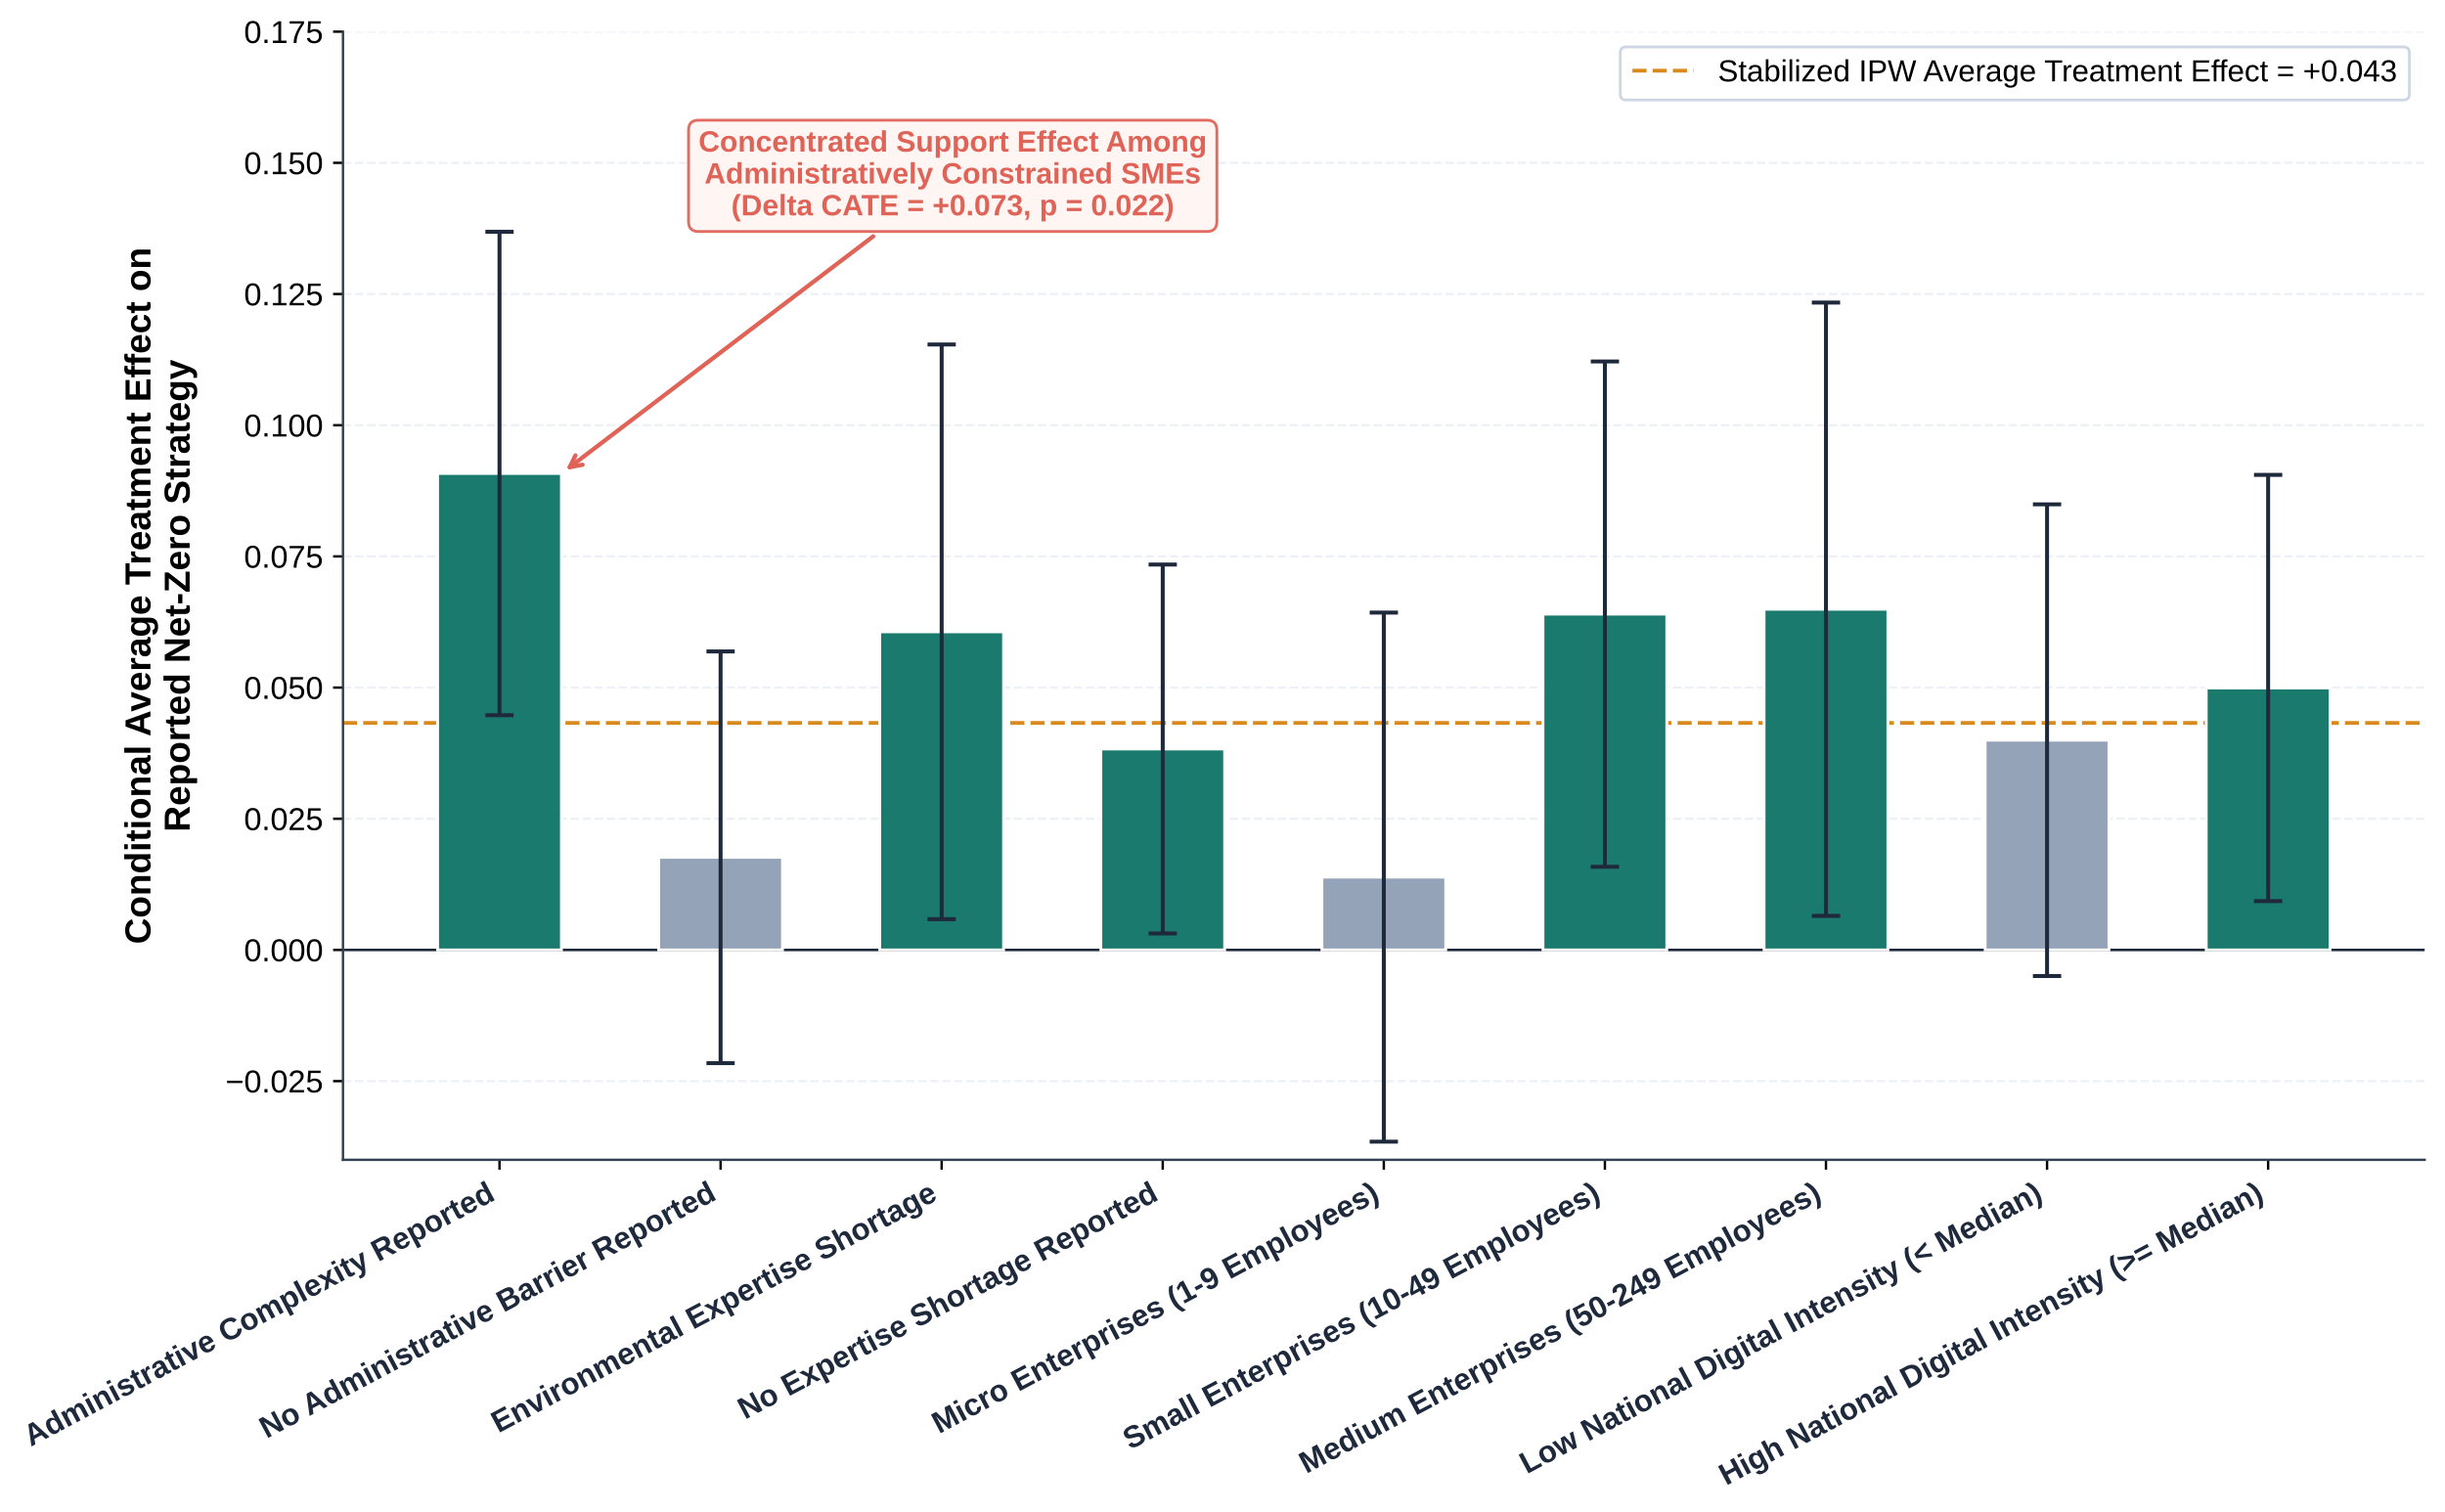
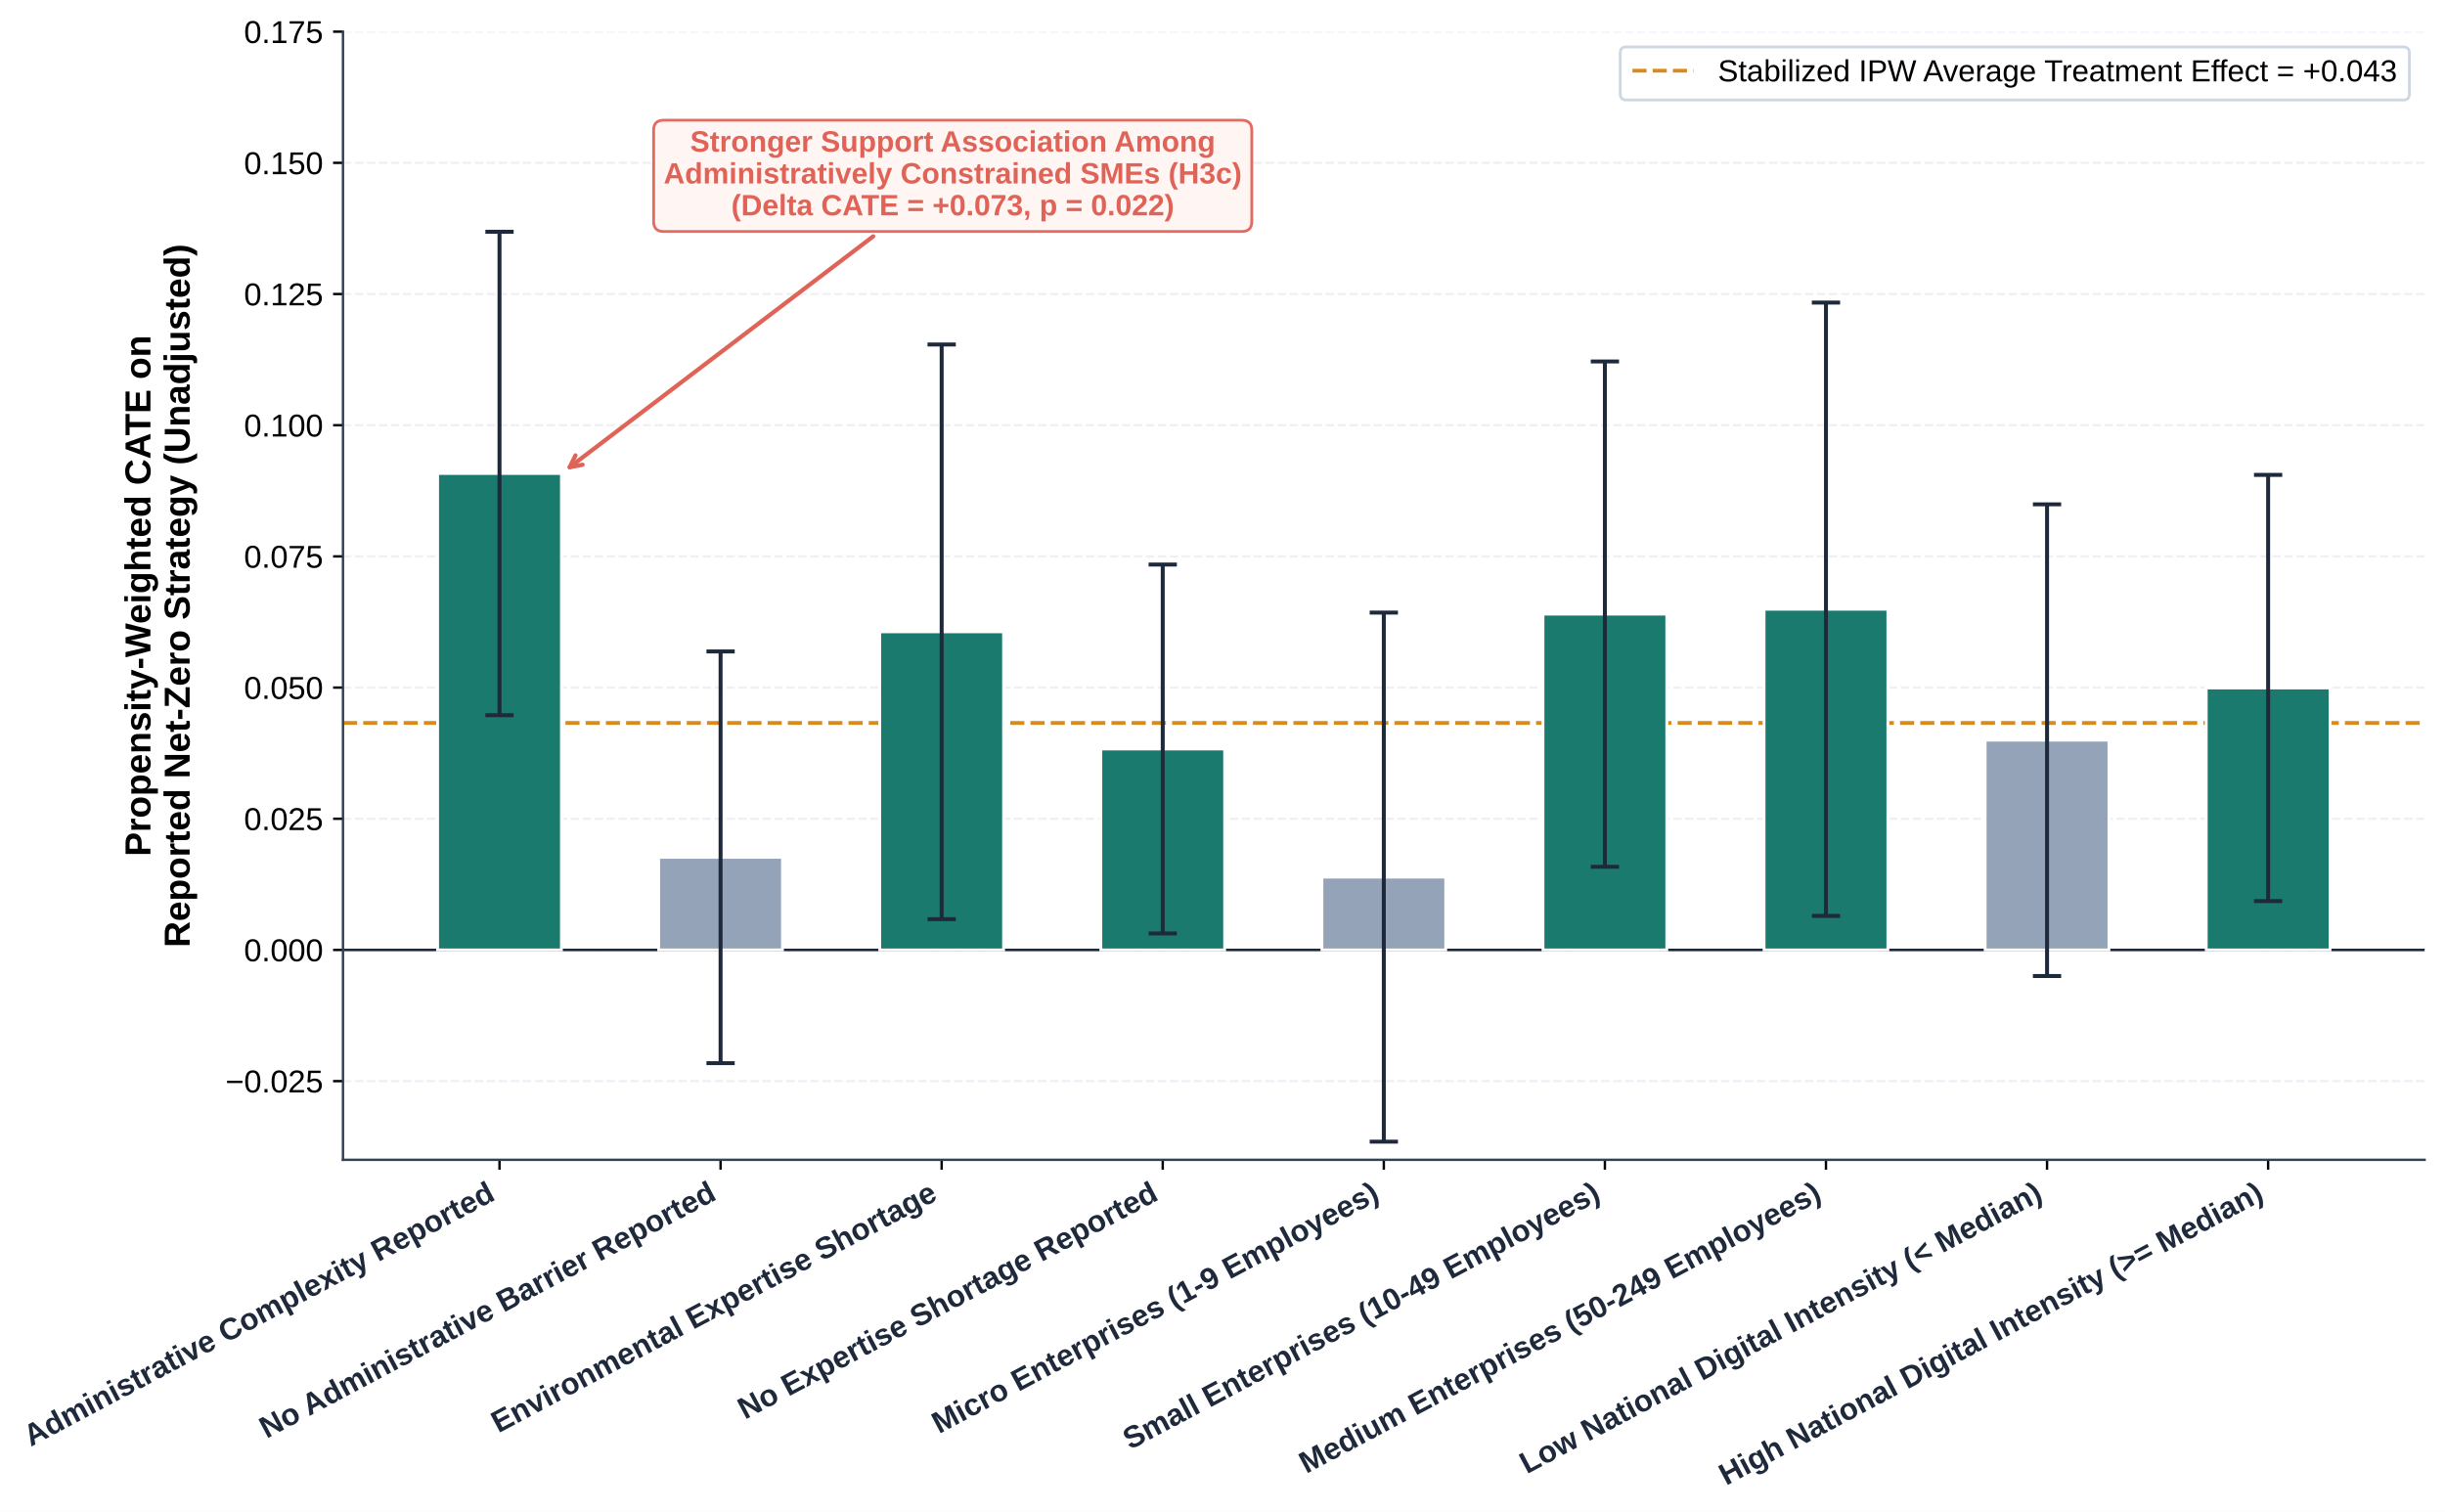
<svg xmlns="http://www.w3.org/2000/svg" xmlns:xlink="http://www.w3.org/1999/xlink" width="865.118pt" height="534.934pt" viewBox="0 0 865.118 534.934" version="1.1">
  <defs>
    <style type="text/css">*{stroke-linejoin: round; stroke-linecap: butt}</style>
  </defs>
  <g id="figure_1">
    <g id="patch_1">
      <path d="M 0 534.934  L 865.118 534.934  L 865.118 0  L 0 0  z " style="fill: #ffffff" />
    </g>
    <g id="axes_1">
      <g id="patch_2">
        <path d="M 121.358 410.376  L 857.918 410.376  L 857.918 11.208  L 121.358 11.208  z " style="fill: #ffffff" />
      </g>
      <g id="matplotlib.axis_1">
        <g id="xtick_1">
          <g id="line2d_1">
            <defs>
-               <path id="me1e12e92ba" d="M 0 0  L 0 3.5  " style="stroke: #000000; stroke-width: 0.85" />
+               <path id="m7ccdf4174c" d="M 0 0  L 0 3.5  " style="stroke: #000000; stroke-width: 0.85" />
            </defs>
            <g>
-               <use xlink:href="#me1e12e92ba" x="176.74" y="410.376" style="stroke: #000000; stroke-width: 0.85" />
+               <use xlink:href="#m7ccdf4174c" x="176.74" y="410.376" style="stroke: #000000; stroke-width: 0.85" />
            </g>
          </g>
          <g id="text_1">
            <text style="font-weight: 700; font-size: 10.8px; font-family: 'Arial', 'Helvetica', 'DejaVu Sans', sans-serif; fill: #1e293b" transform="translate(10.89101 511.9344) rotate(-28)">Administrative Complexity Reported</text>
          </g>
        </g>
        <g id="xtick_2">
          <g id="line2d_2">
            <g>
-               <use xlink:href="#me1e12e92ba" x="254.965" y="410.376" style="stroke: #000000; stroke-width: 0.85" />
+               <use xlink:href="#m7ccdf4174c" x="254.965" y="410.376" style="stroke: #000000; stroke-width: 0.85" />
            </g>
          </g>
          <g id="text_2">
            <text style="font-weight: 700; font-size: 10.8px; font-family: 'Arial', 'Helvetica', 'DejaVu Sans', sans-serif; fill: #1e293b" transform="translate(94.29992 509.0969) rotate(-28)">No Administrative Barrier Reported</text>
          </g>
        </g>
        <g id="xtick_3">
          <g id="line2d_3">
            <g>
-               <use xlink:href="#me1e12e92ba" x="333.189" y="410.376" style="stroke: #000000; stroke-width: 0.85" />
+               <use xlink:href="#m7ccdf4174c" x="333.189" y="410.376" style="stroke: #000000; stroke-width: 0.85" />
            </g>
          </g>
          <g id="text_3">
            <text style="font-weight: 700; font-size: 10.8px; font-family: 'Arial', 'Helvetica', 'DejaVu Sans', sans-serif; fill: #1e293b" transform="translate(176.3346 507.1517) rotate(-28)">Environmental Expertise Shortage</text>
          </g>
        </g>
        <g id="xtick_4">
          <g id="line2d_4">
            <g>
-               <use xlink:href="#me1e12e92ba" x="411.413" y="410.376" style="stroke: #000000; stroke-width: 0.85" />
+               <use xlink:href="#m7ccdf4174c" x="411.413" y="410.376" style="stroke: #000000; stroke-width: 0.85" />
            </g>
          </g>
          <g id="text_4">
            <text style="font-weight: 700; font-size: 10.8px; font-family: 'Arial', 'Helvetica', 'DejaVu Sans', sans-serif; fill: #1e293b" transform="translate(263.5777 502.3563) rotate(-28)">No Expertise Shortage Reported</text>
          </g>
        </g>
        <g id="xtick_5">
          <g id="line2d_5">
            <g>
-               <use xlink:href="#me1e12e92ba" x="489.638" y="410.376" style="stroke: #000000; stroke-width: 0.85" />
+               <use xlink:href="#m7ccdf4174c" x="489.638" y="410.376" style="stroke: #000000; stroke-width: 0.85" />
            </g>
          </g>
          <g id="text_5">
            <text style="font-weight: 700; font-size: 10.8px; font-family: 'Arial', 'Helvetica', 'DejaVu Sans', sans-serif; fill: #1e293b" transform="translate(332.2438 507.4385) rotate(-28)">Micro Enterprises (1-9 Employees)</text>
          </g>
        </g>
        <g id="xtick_6">
          <g id="line2d_6">
            <g>
-               <use xlink:href="#me1e12e92ba" x="567.862" y="410.376" style="stroke: #000000; stroke-width: 0.85" />
+               <use xlink:href="#m7ccdf4174c" x="567.862" y="410.376" style="stroke: #000000; stroke-width: 0.85" />
            </g>
          </g>
          <g id="text_6">
            <text style="font-weight: 700; font-size: 10.8px; font-family: 'Arial', 'Helvetica', 'DejaVu Sans', sans-serif; fill: #1e293b" transform="translate(399.852 513.0831) rotate(-28)">Small Enterprises (10-49 Employees)</text>
          </g>
        </g>
        <g id="xtick_7">
          <g id="line2d_7">
            <g>
-               <use xlink:href="#me1e12e92ba" x="646.086" y="410.376" style="stroke: #000000; stroke-width: 0.85" />
+               <use xlink:href="#m7ccdf4174c" x="646.086" y="410.376" style="stroke: #000000; stroke-width: 0.85" />
            </g>
          </g>
          <g id="text_7">
            <text style="font-weight: 700; font-size: 10.8px; font-family: 'Arial', 'Helvetica', 'DejaVu Sans', sans-serif; fill: #1e293b" transform="translate(462.1917 521.5291) rotate(-28)">Medium Enterprises (50-249 Employees)</text>
          </g>
        </g>
        <g id="xtick_8">
          <g id="line2d_8">
            <g>
-               <use xlink:href="#me1e12e92ba" x="724.31" y="410.376" style="stroke: #000000; stroke-width: 0.85" />
+               <use xlink:href="#m7ccdf4174c" x="724.31" y="410.376" style="stroke: #000000; stroke-width: 0.85" />
            </g>
          </g>
          <g id="text_8">
            <text style="font-weight: 700; font-size: 10.8px; font-family: 'Arial', 'Helvetica', 'DejaVu Sans', sans-serif; fill: #1e293b" transform="translate(540.2089 521.6393) rotate(-28)">Low National Digital Intensity (&lt; Median)</text>
          </g>
        </g>
        <g id="xtick_9">
          <g id="line2d_9">
            <g>
-               <use xlink:href="#me1e12e92ba" x="802.535" y="410.376" style="stroke: #000000; stroke-width: 0.85" />
+               <use xlink:href="#m7ccdf4174c" x="802.535" y="410.376" style="stroke: #000000; stroke-width: 0.85" />
            </g>
          </g>
          <g id="text_9">
            <text style="font-weight: 700; font-size: 10.8px; font-family: 'Arial', 'Helvetica', 'DejaVu Sans', sans-serif; fill: #1e293b" transform="translate(610.745 525.7272) rotate(-28)">High National Digital Intensity (&gt;= Median)</text>
          </g>
        </g>
      </g>
      <g id="matplotlib.axis_2">
        <g id="ytick_1">
          <g id="line2d_10">
-             <path d="M 121.358 382.527  L 857.918 382.527  " clip-path="url(#pd1366cc62c)" style="fill: none; stroke-dasharray: 2.96,1.28; stroke-dashoffset: 0; stroke: #cbd5e1; stroke-opacity: 0.35; stroke-width: 0.8" />
+             <path d="M 121.358 382.527  L 857.918 382.527  " clip-path="url(#pf4034e92b2)" style="fill: none; stroke-dasharray: 2.96,1.28; stroke-dashoffset: 0; stroke: #cbd5e1; stroke-opacity: 0.35; stroke-width: 0.8" />
          </g>
          <g id="line2d_11">
            <defs>
-               <path id="m1909d3bdc4" d="M 0 0  L -3.5 0  " style="stroke: #000000; stroke-width: 0.85" />
+               <path id="m030099515d" d="M 0 0  L -3.5 0  " style="stroke: #000000; stroke-width: 0.85" />
            </defs>
            <g>
-               <use xlink:href="#m1909d3bdc4" x="121.358" y="382.527" style="stroke: #000000; stroke-width: 0.85" />
+               <use xlink:href="#m030099515d" x="121.358" y="382.527" style="stroke: #000000; stroke-width: 0.85" />
            </g>
          </g>
          <g id="text_10">
            <text style="font-size: 11.2px; font-family: 'Arial', 'Helvetica', 'DejaVu Sans', sans-serif; text-anchor: end" x="114.358" y="386.536" transform="rotate(-0 114.3575 386.5358)">−0.025</text>
          </g>
        </g>
        <g id="ytick_2">
          <g id="line2d_12">
-             <path d="M 121.358 336.113  L 857.918 336.113  " clip-path="url(#pd1366cc62c)" style="fill: none; stroke-dasharray: 2.96,1.28; stroke-dashoffset: 0; stroke: #cbd5e1; stroke-opacity: 0.35; stroke-width: 0.8" />
+             <path d="M 121.358 336.113  L 857.918 336.113  " clip-path="url(#pf4034e92b2)" style="fill: none; stroke-dasharray: 2.96,1.28; stroke-dashoffset: 0; stroke: #cbd5e1; stroke-opacity: 0.35; stroke-width: 0.8" />
          </g>
          <g id="line2d_13">
            <g>
-               <use xlink:href="#m1909d3bdc4" x="121.358" y="336.113" style="stroke: #000000; stroke-width: 0.85" />
+               <use xlink:href="#m030099515d" x="121.358" y="336.113" style="stroke: #000000; stroke-width: 0.85" />
            </g>
          </g>
          <g id="text_11">
            <text style="font-size: 11.2px; font-family: 'Arial', 'Helvetica', 'DejaVu Sans', sans-serif; text-anchor: end" x="114.358" y="340.121" transform="rotate(-0 114.3575 340.1209)">0.000</text>
          </g>
        </g>
        <g id="ytick_3">
          <g id="line2d_14">
-             <path d="M 121.358 289.698  L 857.918 289.698  " clip-path="url(#pd1366cc62c)" style="fill: none; stroke-dasharray: 2.96,1.28; stroke-dashoffset: 0; stroke: #cbd5e1; stroke-opacity: 0.35; stroke-width: 0.8" />
+             <path d="M 121.358 289.698  L 857.918 289.698  " clip-path="url(#pf4034e92b2)" style="fill: none; stroke-dasharray: 2.96,1.28; stroke-dashoffset: 0; stroke: #cbd5e1; stroke-opacity: 0.35; stroke-width: 0.8" />
          </g>
          <g id="line2d_15">
            <g>
-               <use xlink:href="#m1909d3bdc4" x="121.358" y="289.698" style="stroke: #000000; stroke-width: 0.85" />
+               <use xlink:href="#m030099515d" x="121.358" y="289.698" style="stroke: #000000; stroke-width: 0.85" />
            </g>
          </g>
          <g id="text_12">
            <text style="font-size: 11.2px; font-family: 'Arial', 'Helvetica', 'DejaVu Sans', sans-serif; text-anchor: end" x="114.358" y="293.706" transform="rotate(-0 114.3575 293.7061)">0.025</text>
          </g>
        </g>
        <g id="ytick_4">
          <g id="line2d_16">
-             <path d="M 121.358 243.283  L 857.918 243.283  " clip-path="url(#pd1366cc62c)" style="fill: none; stroke-dasharray: 2.96,1.28; stroke-dashoffset: 0; stroke: #cbd5e1; stroke-opacity: 0.35; stroke-width: 0.8" />
+             <path d="M 121.358 243.283  L 857.918 243.283  " clip-path="url(#pf4034e92b2)" style="fill: none; stroke-dasharray: 2.96,1.28; stroke-dashoffset: 0; stroke: #cbd5e1; stroke-opacity: 0.35; stroke-width: 0.8" />
          </g>
          <g id="line2d_17">
            <g>
-               <use xlink:href="#m1909d3bdc4" x="121.358" y="243.283" style="stroke: #000000; stroke-width: 0.85" />
+               <use xlink:href="#m030099515d" x="121.358" y="243.283" style="stroke: #000000; stroke-width: 0.85" />
            </g>
          </g>
          <g id="text_13">
            <text style="font-size: 11.2px; font-family: 'Arial', 'Helvetica', 'DejaVu Sans', sans-serif; text-anchor: end" x="114.358" y="247.291" transform="rotate(-0 114.3575 247.2912)">0.050</text>
          </g>
        </g>
        <g id="ytick_5">
          <g id="line2d_18">
-             <path d="M 121.358 196.868  L 857.918 196.868  " clip-path="url(#pd1366cc62c)" style="fill: none; stroke-dasharray: 2.96,1.28; stroke-dashoffset: 0; stroke: #cbd5e1; stroke-opacity: 0.35; stroke-width: 0.8" />
+             <path d="M 121.358 196.868  L 857.918 196.868  " clip-path="url(#pf4034e92b2)" style="fill: none; stroke-dasharray: 2.96,1.28; stroke-dashoffset: 0; stroke: #cbd5e1; stroke-opacity: 0.35; stroke-width: 0.8" />
          </g>
          <g id="line2d_19">
            <g>
-               <use xlink:href="#m1909d3bdc4" x="121.358" y="196.868" style="stroke: #000000; stroke-width: 0.85" />
+               <use xlink:href="#m030099515d" x="121.358" y="196.868" style="stroke: #000000; stroke-width: 0.85" />
            </g>
          </g>
          <g id="text_14">
            <text style="font-size: 11.2px; font-family: 'Arial', 'Helvetica', 'DejaVu Sans', sans-serif; text-anchor: end" x="114.358" y="200.876" transform="rotate(-0 114.3575 200.8763)">0.075</text>
          </g>
        </g>
        <g id="ytick_6">
          <g id="line2d_20">
-             <path d="M 121.358 150.453  L 857.918 150.453  " clip-path="url(#pd1366cc62c)" style="fill: none; stroke-dasharray: 2.96,1.28; stroke-dashoffset: 0; stroke: #cbd5e1; stroke-opacity: 0.35; stroke-width: 0.8" />
+             <path d="M 121.358 150.453  L 857.918 150.453  " clip-path="url(#pf4034e92b2)" style="fill: none; stroke-dasharray: 2.96,1.28; stroke-dashoffset: 0; stroke: #cbd5e1; stroke-opacity: 0.35; stroke-width: 0.8" />
          </g>
          <g id="line2d_21">
            <g>
-               <use xlink:href="#m1909d3bdc4" x="121.358" y="150.453" style="stroke: #000000; stroke-width: 0.85" />
+               <use xlink:href="#m030099515d" x="121.358" y="150.453" style="stroke: #000000; stroke-width: 0.85" />
            </g>
          </g>
          <g id="text_15">
            <text style="font-size: 11.2px; font-family: 'Arial', 'Helvetica', 'DejaVu Sans', sans-serif; text-anchor: end" x="114.358" y="154.461" transform="rotate(-0 114.3575 154.4614)">0.100</text>
          </g>
        </g>
        <g id="ytick_7">
          <g id="line2d_22">
-             <path d="M 121.358 104.038  L 857.918 104.038  " clip-path="url(#pd1366cc62c)" style="fill: none; stroke-dasharray: 2.96,1.28; stroke-dashoffset: 0; stroke: #cbd5e1; stroke-opacity: 0.35; stroke-width: 0.8" />
+             <path d="M 121.358 104.038  L 857.918 104.038  " clip-path="url(#pf4034e92b2)" style="fill: none; stroke-dasharray: 2.96,1.28; stroke-dashoffset: 0; stroke: #cbd5e1; stroke-opacity: 0.35; stroke-width: 0.8" />
          </g>
          <g id="line2d_23">
            <g>
-               <use xlink:href="#m1909d3bdc4" x="121.358" y="104.038" style="stroke: #000000; stroke-width: 0.85" />
+               <use xlink:href="#m030099515d" x="121.358" y="104.038" style="stroke: #000000; stroke-width: 0.85" />
            </g>
          </g>
          <g id="text_16">
            <text style="font-size: 11.2px; font-family: 'Arial', 'Helvetica', 'DejaVu Sans', sans-serif; text-anchor: end" x="114.358" y="108.047" transform="rotate(-0 114.3575 108.0465)">0.125</text>
          </g>
        </g>
        <g id="ytick_8">
          <g id="line2d_24">
-             <path d="M 121.358 57.623  L 857.918 57.623  " clip-path="url(#pd1366cc62c)" style="fill: none; stroke-dasharray: 2.96,1.28; stroke-dashoffset: 0; stroke: #cbd5e1; stroke-opacity: 0.35; stroke-width: 0.8" />
+             <path d="M 121.358 57.623  L 857.918 57.623  " clip-path="url(#pf4034e92b2)" style="fill: none; stroke-dasharray: 2.96,1.28; stroke-dashoffset: 0; stroke: #cbd5e1; stroke-opacity: 0.35; stroke-width: 0.8" />
          </g>
          <g id="line2d_25">
            <g>
-               <use xlink:href="#m1909d3bdc4" x="121.358" y="57.623" style="stroke: #000000; stroke-width: 0.85" />
+               <use xlink:href="#m030099515d" x="121.358" y="57.623" style="stroke: #000000; stroke-width: 0.85" />
            </g>
          </g>
          <g id="text_17">
            <text style="font-size: 11.2px; font-family: 'Arial', 'Helvetica', 'DejaVu Sans', sans-serif; text-anchor: end" x="114.358" y="61.632" transform="rotate(-0 114.3575 61.63163)">0.150</text>
          </g>
        </g>
        <g id="ytick_9">
          <g id="line2d_26">
-             <path d="M 121.358 11.208  L 857.918 11.208  " clip-path="url(#pd1366cc62c)" style="fill: none; stroke-dasharray: 2.96,1.28; stroke-dashoffset: 0; stroke: #cbd5e1; stroke-opacity: 0.35; stroke-width: 0.8" />
+             <path d="M 121.358 11.208  L 857.918 11.208  " clip-path="url(#pf4034e92b2)" style="fill: none; stroke-dasharray: 2.96,1.28; stroke-dashoffset: 0; stroke: #cbd5e1; stroke-opacity: 0.35; stroke-width: 0.8" />
          </g>
          <g id="line2d_27">
            <g>
-               <use xlink:href="#m1909d3bdc4" x="121.358" y="11.208" style="stroke: #000000; stroke-width: 0.85" />
+               <use xlink:href="#m030099515d" x="121.358" y="11.208" style="stroke: #000000; stroke-width: 0.85" />
            </g>
          </g>
          <g id="text_18">
            <text style="font-size: 11.2px; font-family: 'Arial', 'Helvetica', 'DejaVu Sans', sans-serif; text-anchor: end" x="114.358" y="15.217" transform="rotate(-0 114.3575 15.21675)">0.175</text>
          </g>
        </g>
        <g id="text_19">
-           <text style="font-weight: 700; font-size: 12.8px; font-family: 'Arial', 'Helvetica', 'DejaVu Sans', sans-serif" transform="translate(53.22194 334.0584) rotate(-90)">Conditional Average Treatment Effect on</text>
-           <text style="font-weight: 700; font-size: 12.8px; font-family: 'Arial', 'Helvetica', 'DejaVu Sans', sans-serif" transform="translate(67.09754 294.3564) rotate(-90)">Reported Net-Zero Strategy</text>
+           <text style="font-weight: 700; font-size: 12.8px; font-family: 'Arial', 'Helvetica', 'DejaVu Sans', sans-serif" transform="translate(53.22194 303.0034) rotate(-90)">Propensity-Weighted CATE on</text>
+           <text style="font-weight: 700; font-size: 12.8px; font-family: 'Arial', 'Helvetica', 'DejaVu Sans', sans-serif" transform="translate(67.09754 335.2404) rotate(-90)">Reported Net-Zero Strategy (Unadjusted)</text>
        </g>
      </g>
      <g id="line2d_28">
-         <path d="M 121.358 336.113  L 857.918 336.113  " clip-path="url(#pd1366cc62c)" style="fill: none; stroke: #1e293b; stroke-width: 0.9; stroke-linecap: square" />
+         <path d="M 121.358 336.113  L 857.918 336.113  " clip-path="url(#pf4034e92b2)" style="fill: none; stroke: #1e293b; stroke-width: 0.9; stroke-linecap: square" />
      </g>
      <g id="line2d_29">
-         <path d="M 121.358 255.803  L 857.918 255.803  " clip-path="url(#pd1366cc62c)" style="fill: none; stroke-dasharray: 4.995,2.16; stroke-dashoffset: 0; stroke: #d98a1c; stroke-width: 1.35" />
+         <path d="M 121.358 255.803  L 857.918 255.803  " clip-path="url(#pf4034e92b2)" style="fill: none; stroke-dasharray: 4.995,2.16; stroke-dashoffset: 0; stroke: #d98a1c; stroke-width: 1.35" />
      </g>
      <g id="patch_3">
        <path d="M 121.358 410.376  L 121.358 11.208  " style="fill: none; stroke: #334155; stroke-width: 0.85; stroke-linejoin: miter; stroke-linecap: square" />
      </g>
      <g id="patch_4">
        <path d="M 121.358 410.376  L 857.918 410.376  " style="fill: none; stroke: #334155; stroke-width: 0.85; stroke-linejoin: miter; stroke-linecap: square" />
      </g>
      <g id="patch_5">
-         <path d="M 154.838 336.113  L 198.643 336.113  L 198.643 167.533  L 154.838 167.533  z " clip-path="url(#pd1366cc62c)" style="fill: #1b7a6e; stroke: #ffffff; stroke-linejoin: miter" />
+         <path d="M 154.838 336.113  L 198.643 336.113  L 198.643 167.533  L 154.838 167.533  z " clip-path="url(#pf4034e92b2)" style="fill: #1b7a6e; stroke: #ffffff; stroke-linejoin: miter" />
      </g>
      <g id="patch_6">
-         <path d="M 233.062 336.113  L 276.867 336.113  L 276.867 303.343  L 233.062 303.343  z " clip-path="url(#pd1366cc62c)" style="fill: #94a3b8; stroke: #ffffff; stroke-linejoin: miter" />
+         <path d="M 233.062 336.113  L 276.867 336.113  L 276.867 303.343  L 233.062 303.343  z " clip-path="url(#pf4034e92b2)" style="fill: #94a3b8; stroke: #ffffff; stroke-linejoin: miter" />
      </g>
      <g id="patch_7">
-         <path d="M 311.286 336.113  L 355.092 336.113  L 355.092 223.556  L 311.286 223.556  z " clip-path="url(#pd1366cc62c)" style="fill: #1b7a6e; stroke: #ffffff; stroke-linejoin: miter" />
+         <path d="M 311.286 336.113  L 355.092 336.113  L 355.092 223.556  L 311.286 223.556  z " clip-path="url(#pf4034e92b2)" style="fill: #1b7a6e; stroke: #ffffff; stroke-linejoin: miter" />
      </g>
      <g id="patch_8">
-         <path d="M 389.51 336.113  L 433.316 336.113  L 433.316 265.015  L 389.51 265.015  z " clip-path="url(#pd1366cc62c)" style="fill: #1b7a6e; stroke: #ffffff; stroke-linejoin: miter" />
+         <path d="M 389.51 336.113  L 433.316 336.113  L 433.316 265.015  L 389.51 265.015  z " clip-path="url(#pf4034e92b2)" style="fill: #1b7a6e; stroke: #ffffff; stroke-linejoin: miter" />
      </g>
      <g id="patch_9">
-         <path d="M 467.735 336.113  L 511.54 336.113  L 511.54 310.35  L 467.735 310.35  z " clip-path="url(#pd1366cc62c)" style="fill: #94a3b8; stroke: #ffffff; stroke-linejoin: miter" />
+         <path d="M 467.735 336.113  L 511.54 336.113  L 511.54 310.35  L 467.735 310.35  z " clip-path="url(#pf4034e92b2)" style="fill: #94a3b8; stroke: #ffffff; stroke-linejoin: miter" />
      </g>
      <g id="patch_10">
-         <path d="M 545.959 336.113  L 589.765 336.113  L 589.765 217.295  L 545.959 217.295  z " clip-path="url(#pd1366cc62c)" style="fill: #1b7a6e; stroke: #ffffff; stroke-linejoin: miter" />
+         <path d="M 545.959 336.113  L 589.765 336.113  L 589.765 217.295  L 545.959 217.295  z " clip-path="url(#pf4034e92b2)" style="fill: #1b7a6e; stroke: #ffffff; stroke-linejoin: miter" />
      </g>
      <g id="patch_11">
-         <path d="M 624.183 336.113  L 667.989 336.113  L 667.989 215.569  L 624.183 215.569  z " clip-path="url(#pd1366cc62c)" style="fill: #1b7a6e; stroke: #ffffff; stroke-linejoin: miter" />
+         <path d="M 624.183 336.113  L 667.989 336.113  L 667.989 215.569  L 624.183 215.569  z " clip-path="url(#pf4034e92b2)" style="fill: #1b7a6e; stroke: #ffffff; stroke-linejoin: miter" />
      </g>
      <g id="patch_12">
-         <path d="M 702.408 336.113  L 746.213 336.113  L 746.213 261.897  L 702.408 261.897  z " clip-path="url(#pd1366cc62c)" style="fill: #94a3b8; stroke: #ffffff; stroke-linejoin: miter" />
+         <path d="M 702.408 336.113  L 746.213 336.113  L 746.213 261.897  L 702.408 261.897  z " clip-path="url(#pf4034e92b2)" style="fill: #94a3b8; stroke: #ffffff; stroke-linejoin: miter" />
      </g>
      <g id="patch_13">
-         <path d="M 780.632 336.113  L 824.438 336.113  L 824.438 243.428  L 780.632 243.428  z " clip-path="url(#pd1366cc62c)" style="fill: #1b7a6e; stroke: #ffffff; stroke-linejoin: miter" />
+         <path d="M 780.632 336.113  L 824.438 336.113  L 824.438 243.428  L 780.632 243.428  z " clip-path="url(#pf4034e92b2)" style="fill: #1b7a6e; stroke: #ffffff; stroke-linejoin: miter" />
      </g>
      <g id="patch_14">
        <path d="M 308.959 83.628  Q 254.597 124.975 201.57 165.307  " style="fill: none; stroke: #e06358; stroke-width: 1.5; stroke-linecap: round" />
        <path d="M 206.141 164.444  L 201.57 165.307  L 203.622 161.133  " style="fill: none; stroke: #e06358; stroke-width: 1.5; stroke-linecap: round" />
      </g>
      <g id="text_20">
        <g id="patch_15">
-           <path d="M 247.166 81.914  L 427.034 81.914  Q 430.57 81.914 430.57 78.378  L 430.57 46.07  Q 430.57 42.534 427.034 42.534  L 247.166 42.534  Q 243.63 42.534 243.63 46.07  L 243.63 78.378  Q 243.63 81.914 247.166 81.914  z " style="fill: #fff5f3; opacity: 0.94; stroke: #e06358; stroke-linejoin: miter" />
-         </g>
-         <text style="font-weight: 700; font-size: 10.4px; font-family: 'Arial', 'Helvetica', 'DejaVu Sans', sans-serif; fill: #e06358" transform="translate(247.1662 53.64136)">Concentrated Support Effect Among</text>
-         <text style="font-weight: 700; font-size: 10.4px; font-family: 'Arial', 'Helvetica', 'DejaVu Sans', sans-serif; fill: #e06358" transform="translate(249.2608 64.91529)">Administratively Constrained SMEs</text>
+           <path d="M 234.815 81.914  L 439.386 81.914  Q 442.922 81.914 442.922 78.378  L 442.922 46.07  Q 442.922 42.534 439.386 42.534  L 234.815 42.534  Q 231.279 42.534 231.279 46.07  L 231.279 78.378  Q 231.279 81.914 234.815 81.914  z " style="fill: #fff5f3; opacity: 0.94; stroke: #e06358; stroke-linejoin: miter" />
+         </g>
+         <text style="font-weight: 700; font-size: 10.4px; font-family: 'Arial', 'Helvetica', 'DejaVu Sans', sans-serif; fill: #e06358" transform="translate(244.1818 53.64136)">Stronger Support Association Among</text>
+         <text style="font-weight: 700; font-size: 10.4px; font-family: 'Arial', 'Helvetica', 'DejaVu Sans', sans-serif; fill: #e06358" transform="translate(234.8145 64.91529)">Administratively Constrained SMEs (H3c)</text>
        <text style="font-weight: 700; font-size: 10.4px; font-family: 'Arial', 'Helvetica', 'DejaVu Sans', sans-serif; fill: #e06358" transform="translate(258.728 76.18921)">(Delta CATE = +0.073, p = 0.022)</text>
      </g>
      <g id="LineCollection_1">
-         <path d="M 176.74 253.06  L 176.74 82.007  " clip-path="url(#pd1366cc62c)" style="fill: none; stroke: #1e293b; stroke-width: 1.4" />
-         <path d="M 254.965 376.175  L 254.965 230.51  " clip-path="url(#pd1366cc62c)" style="fill: none; stroke: #1e293b; stroke-width: 1.4" />
-         <path d="M 333.189 325.224  L 333.189 121.889  " clip-path="url(#pd1366cc62c)" style="fill: none; stroke: #1e293b; stroke-width: 1.4" />
-         <path d="M 411.413 330.283  L 411.413 199.746  " clip-path="url(#pd1366cc62c)" style="fill: none; stroke: #1e293b; stroke-width: 1.4" />
-         <path d="M 489.638 403.951  L 489.638 216.749  " clip-path="url(#pd1366cc62c)" style="fill: none; stroke: #1e293b; stroke-width: 1.4" />
-         <path d="M 567.862 306.692  L 567.862 127.898  " clip-path="url(#pd1366cc62c)" style="fill: none; stroke: #1e293b; stroke-width: 1.4" />
-         <path d="M 646.086 324.079  L 646.086 107.059  " clip-path="url(#pd1366cc62c)" style="fill: none; stroke: #1e293b; stroke-width: 1.4" />
-         <path d="M 724.31 345.348  L 724.31 178.446  " clip-path="url(#pd1366cc62c)" style="fill: none; stroke: #1e293b; stroke-width: 1.4" />
-         <path d="M 802.535 318.833  L 802.535 168.024  " clip-path="url(#pd1366cc62c)" style="fill: none; stroke: #1e293b; stroke-width: 1.4" />
+         <path d="M 176.74 253.06  L 176.74 82.007  " clip-path="url(#pf4034e92b2)" style="fill: none; stroke: #1e293b; stroke-width: 1.4" />
+         <path d="M 254.965 376.175  L 254.965 230.51  " clip-path="url(#pf4034e92b2)" style="fill: none; stroke: #1e293b; stroke-width: 1.4" />
+         <path d="M 333.189 325.224  L 333.189 121.889  " clip-path="url(#pf4034e92b2)" style="fill: none; stroke: #1e293b; stroke-width: 1.4" />
+         <path d="M 411.413 330.283  L 411.413 199.746  " clip-path="url(#pf4034e92b2)" style="fill: none; stroke: #1e293b; stroke-width: 1.4" />
+         <path d="M 489.638 403.951  L 489.638 216.749  " clip-path="url(#pf4034e92b2)" style="fill: none; stroke: #1e293b; stroke-width: 1.4" />
+         <path d="M 567.862 306.692  L 567.862 127.898  " clip-path="url(#pf4034e92b2)" style="fill: none; stroke: #1e293b; stroke-width: 1.4" />
+         <path d="M 646.086 324.079  L 646.086 107.059  " clip-path="url(#pf4034e92b2)" style="fill: none; stroke: #1e293b; stroke-width: 1.4" />
+         <path d="M 724.31 345.348  L 724.31 178.446  " clip-path="url(#pf4034e92b2)" style="fill: none; stroke: #1e293b; stroke-width: 1.4" />
+         <path d="M 802.535 318.833  L 802.535 168.024  " clip-path="url(#pf4034e92b2)" style="fill: none; stroke: #1e293b; stroke-width: 1.4" />
      </g>
      <g id="line2d_30">
        <defs>
-           <path id="mdb18adf94d" d="M 5 0  L -5 -0  " style="stroke: #1e293b; stroke-width: 1.4" />
+           <path id="m63bc69d067" d="M 5 0  L -5 -0  " style="stroke: #1e293b; stroke-width: 1.4" />
        </defs>
-         <g clip-path="url(#pd1366cc62c)">
-           <use xlink:href="#mdb18adf94d" x="176.74" y="253.06" style="fill: #1e293b; stroke: #1e293b; stroke-width: 1.4" />
-           <use xlink:href="#mdb18adf94d" x="254.965" y="376.175" style="fill: #1e293b; stroke: #1e293b; stroke-width: 1.4" />
-           <use xlink:href="#mdb18adf94d" x="333.189" y="325.224" style="fill: #1e293b; stroke: #1e293b; stroke-width: 1.4" />
-           <use xlink:href="#mdb18adf94d" x="411.413" y="330.283" style="fill: #1e293b; stroke: #1e293b; stroke-width: 1.4" />
-           <use xlink:href="#mdb18adf94d" x="489.638" y="403.951" style="fill: #1e293b; stroke: #1e293b; stroke-width: 1.4" />
-           <use xlink:href="#mdb18adf94d" x="567.862" y="306.692" style="fill: #1e293b; stroke: #1e293b; stroke-width: 1.4" />
-           <use xlink:href="#mdb18adf94d" x="646.086" y="324.079" style="fill: #1e293b; stroke: #1e293b; stroke-width: 1.4" />
-           <use xlink:href="#mdb18adf94d" x="724.31" y="345.348" style="fill: #1e293b; stroke: #1e293b; stroke-width: 1.4" />
-           <use xlink:href="#mdb18adf94d" x="802.535" y="318.833" style="fill: #1e293b; stroke: #1e293b; stroke-width: 1.4" />
+         <g clip-path="url(#pf4034e92b2)">
+           <use xlink:href="#m63bc69d067" x="176.74" y="253.06" style="fill: #1e293b; stroke: #1e293b; stroke-width: 1.4" />
+           <use xlink:href="#m63bc69d067" x="254.965" y="376.175" style="fill: #1e293b; stroke: #1e293b; stroke-width: 1.4" />
+           <use xlink:href="#m63bc69d067" x="333.189" y="325.224" style="fill: #1e293b; stroke: #1e293b; stroke-width: 1.4" />
+           <use xlink:href="#m63bc69d067" x="411.413" y="330.283" style="fill: #1e293b; stroke: #1e293b; stroke-width: 1.4" />
+           <use xlink:href="#m63bc69d067" x="489.638" y="403.951" style="fill: #1e293b; stroke: #1e293b; stroke-width: 1.4" />
+           <use xlink:href="#m63bc69d067" x="567.862" y="306.692" style="fill: #1e293b; stroke: #1e293b; stroke-width: 1.4" />
+           <use xlink:href="#m63bc69d067" x="646.086" y="324.079" style="fill: #1e293b; stroke: #1e293b; stroke-width: 1.4" />
+           <use xlink:href="#m63bc69d067" x="724.31" y="345.348" style="fill: #1e293b; stroke: #1e293b; stroke-width: 1.4" />
+           <use xlink:href="#m63bc69d067" x="802.535" y="318.833" style="fill: #1e293b; stroke: #1e293b; stroke-width: 1.4" />
        </g>
      </g>
      <g id="line2d_31">
-         <g clip-path="url(#pd1366cc62c)">
-           <use xlink:href="#mdb18adf94d" x="176.74" y="82.007" style="fill: #1e293b; stroke: #1e293b; stroke-width: 1.4" />
-           <use xlink:href="#mdb18adf94d" x="254.965" y="230.51" style="fill: #1e293b; stroke: #1e293b; stroke-width: 1.4" />
-           <use xlink:href="#mdb18adf94d" x="333.189" y="121.889" style="fill: #1e293b; stroke: #1e293b; stroke-width: 1.4" />
-           <use xlink:href="#mdb18adf94d" x="411.413" y="199.746" style="fill: #1e293b; stroke: #1e293b; stroke-width: 1.4" />
-           <use xlink:href="#mdb18adf94d" x="489.638" y="216.749" style="fill: #1e293b; stroke: #1e293b; stroke-width: 1.4" />
-           <use xlink:href="#mdb18adf94d" x="567.862" y="127.898" style="fill: #1e293b; stroke: #1e293b; stroke-width: 1.4" />
-           <use xlink:href="#mdb18adf94d" x="646.086" y="107.059" style="fill: #1e293b; stroke: #1e293b; stroke-width: 1.4" />
-           <use xlink:href="#mdb18adf94d" x="724.31" y="178.446" style="fill: #1e293b; stroke: #1e293b; stroke-width: 1.4" />
-           <use xlink:href="#mdb18adf94d" x="802.535" y="168.024" style="fill: #1e293b; stroke: #1e293b; stroke-width: 1.4" />
+         <g clip-path="url(#pf4034e92b2)">
+           <use xlink:href="#m63bc69d067" x="176.74" y="82.007" style="fill: #1e293b; stroke: #1e293b; stroke-width: 1.4" />
+           <use xlink:href="#m63bc69d067" x="254.965" y="230.51" style="fill: #1e293b; stroke: #1e293b; stroke-width: 1.4" />
+           <use xlink:href="#m63bc69d067" x="333.189" y="121.889" style="fill: #1e293b; stroke: #1e293b; stroke-width: 1.4" />
+           <use xlink:href="#m63bc69d067" x="411.413" y="199.746" style="fill: #1e293b; stroke: #1e293b; stroke-width: 1.4" />
+           <use xlink:href="#m63bc69d067" x="489.638" y="216.749" style="fill: #1e293b; stroke: #1e293b; stroke-width: 1.4" />
+           <use xlink:href="#m63bc69d067" x="567.862" y="127.898" style="fill: #1e293b; stroke: #1e293b; stroke-width: 1.4" />
+           <use xlink:href="#m63bc69d067" x="646.086" y="107.059" style="fill: #1e293b; stroke: #1e293b; stroke-width: 1.4" />
+           <use xlink:href="#m63bc69d067" x="724.31" y="178.446" style="fill: #1e293b; stroke: #1e293b; stroke-width: 1.4" />
+           <use xlink:href="#m63bc69d067" x="802.535" y="168.024" style="fill: #1e293b; stroke: #1e293b; stroke-width: 1.4" />
        </g>
      </g>
      <g id="legend_1">
        <g id="patch_16">
          <path d="M 575.45 35.383  L 850.358 35.383  Q 852.518 35.383 852.518 33.224  L 852.518 18.768  Q 852.518 16.608 850.358 16.608  L 575.45 16.608  Q 573.29 16.608 573.29 18.768  L 573.29 33.224  Q 573.29 35.383 575.45 35.383  z " style="fill: #ffffff; opacity: 0.94; stroke: #cbd5e1; stroke-linejoin: miter" />
        </g>
        <g id="line2d_32">
          <path d="M 577.61 25.01  L 588.41 25.01  L 599.21 25.01  " style="fill: none; stroke-dasharray: 4.995,2.16; stroke-dashoffset: 0; stroke: #d98a1c; stroke-width: 1.35" />
        </g>
        <g id="text_21">
          <text style="font-size: 10.8px; font-family: 'Arial', 'Helvetica', 'DejaVu Sans', sans-serif; text-anchor: start" x="607.85" y="28.79" transform="rotate(-0 607.8503 28.79044)">Stabilized IPW Average Treatment Effect = +0.043</text>
        </g>
      </g>
    </g>
  </g>
  <defs>
-     <clipPath id="pd1366cc62c">
+     <clipPath id="pf4034e92b2">
      <rect x="121.358" y="11.208" width="736.56" height="399.168" />
    </clipPath>
  </defs>
</svg>
